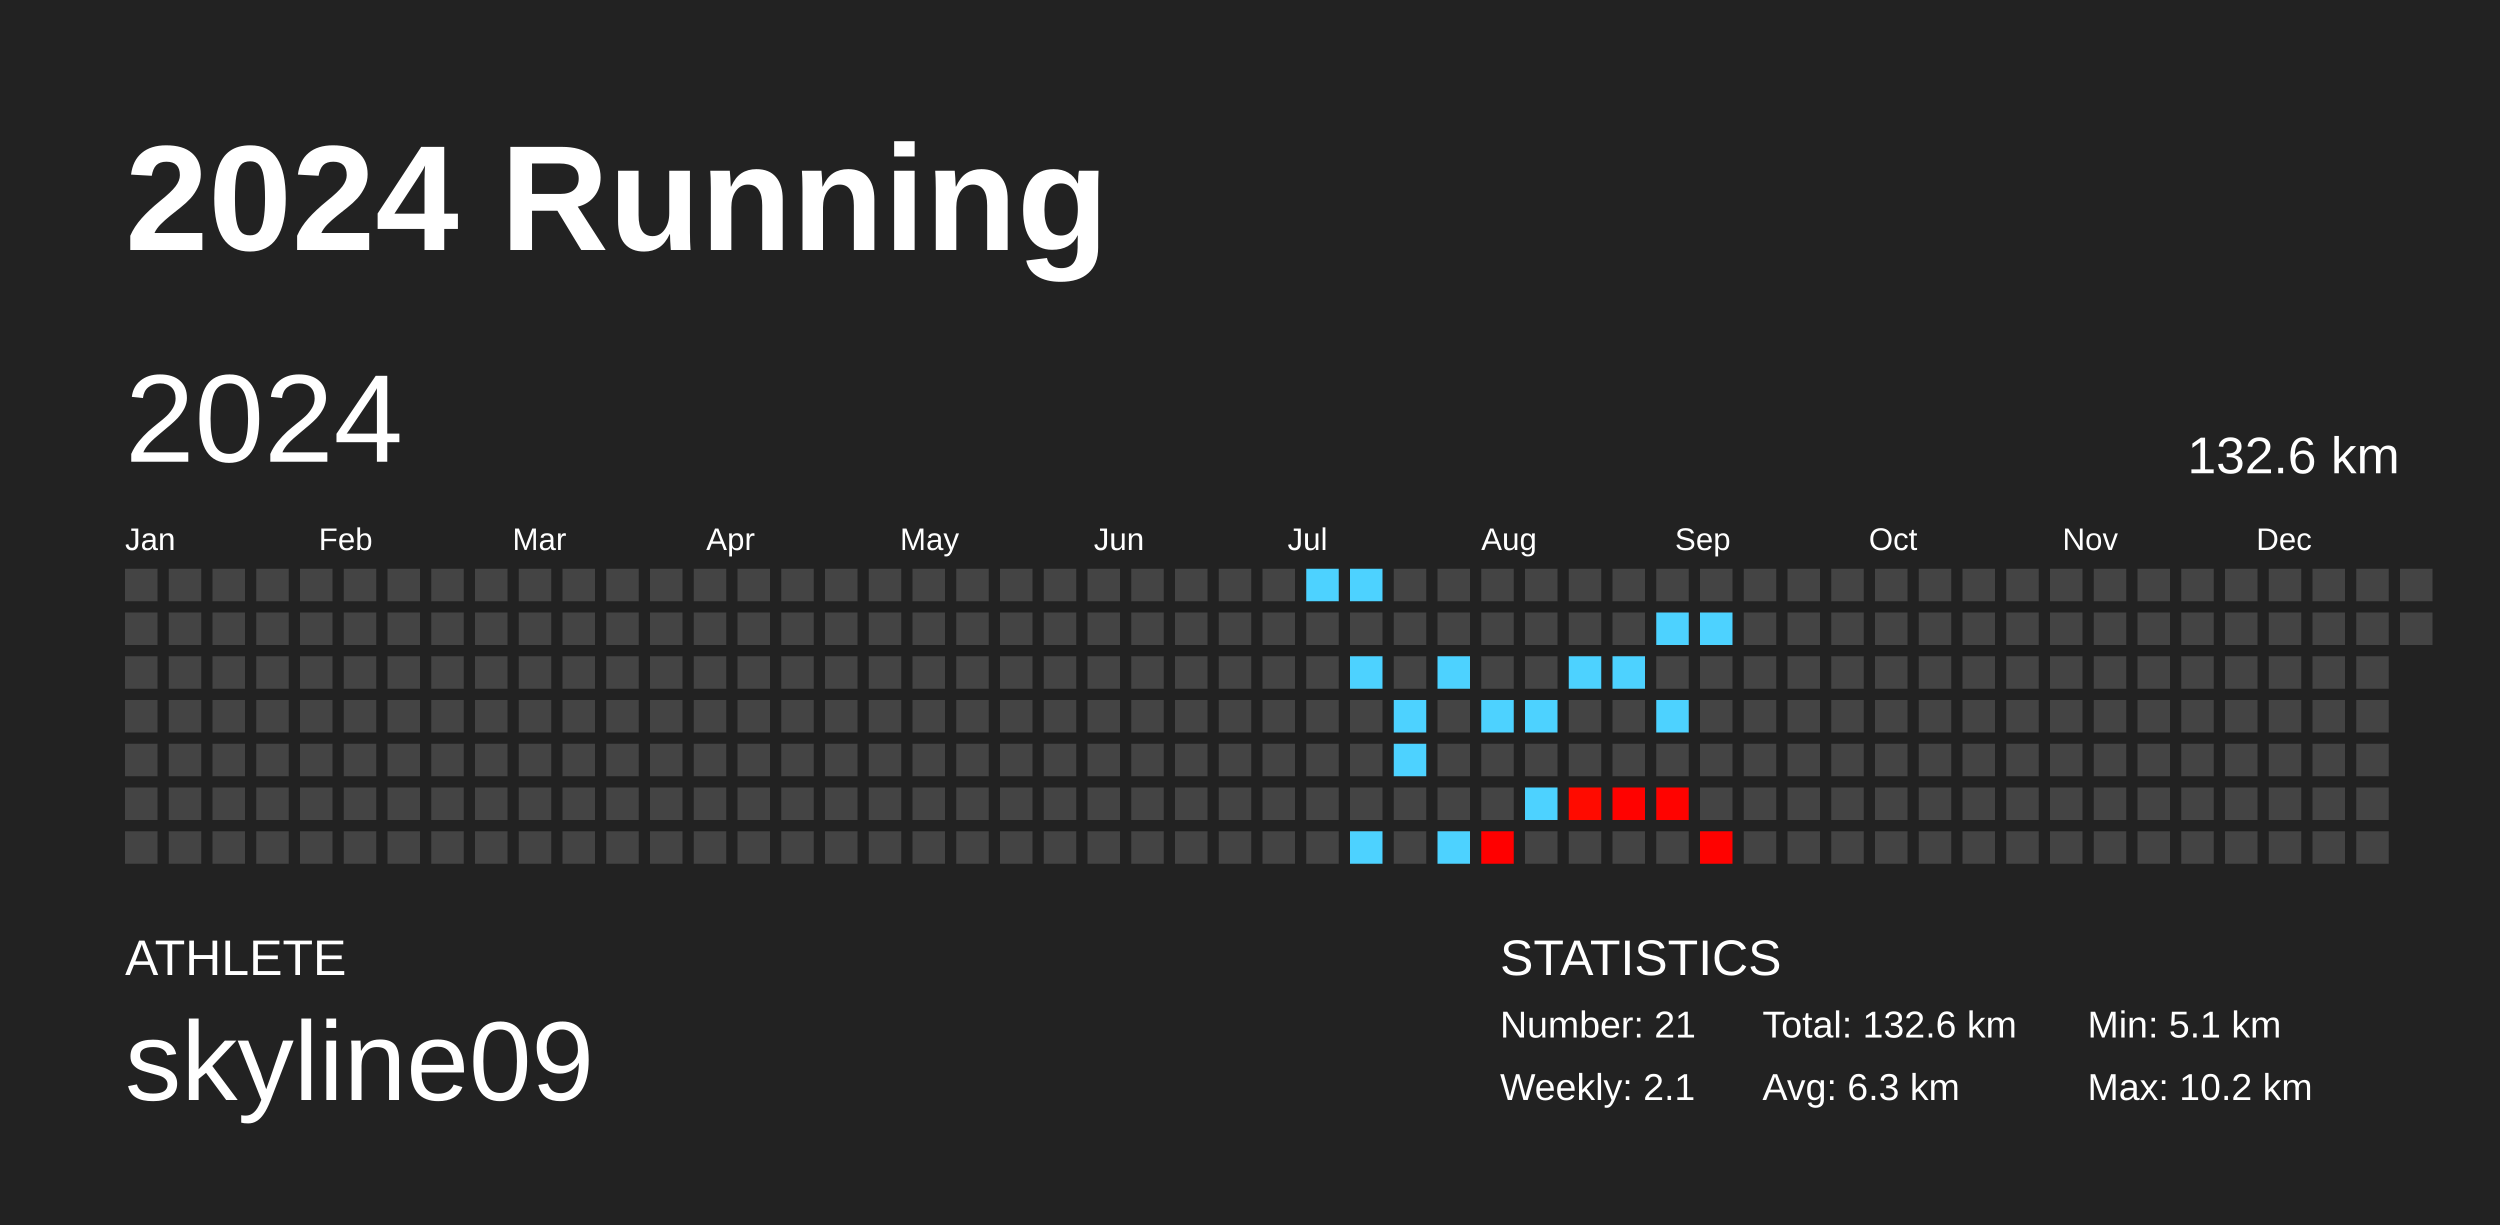
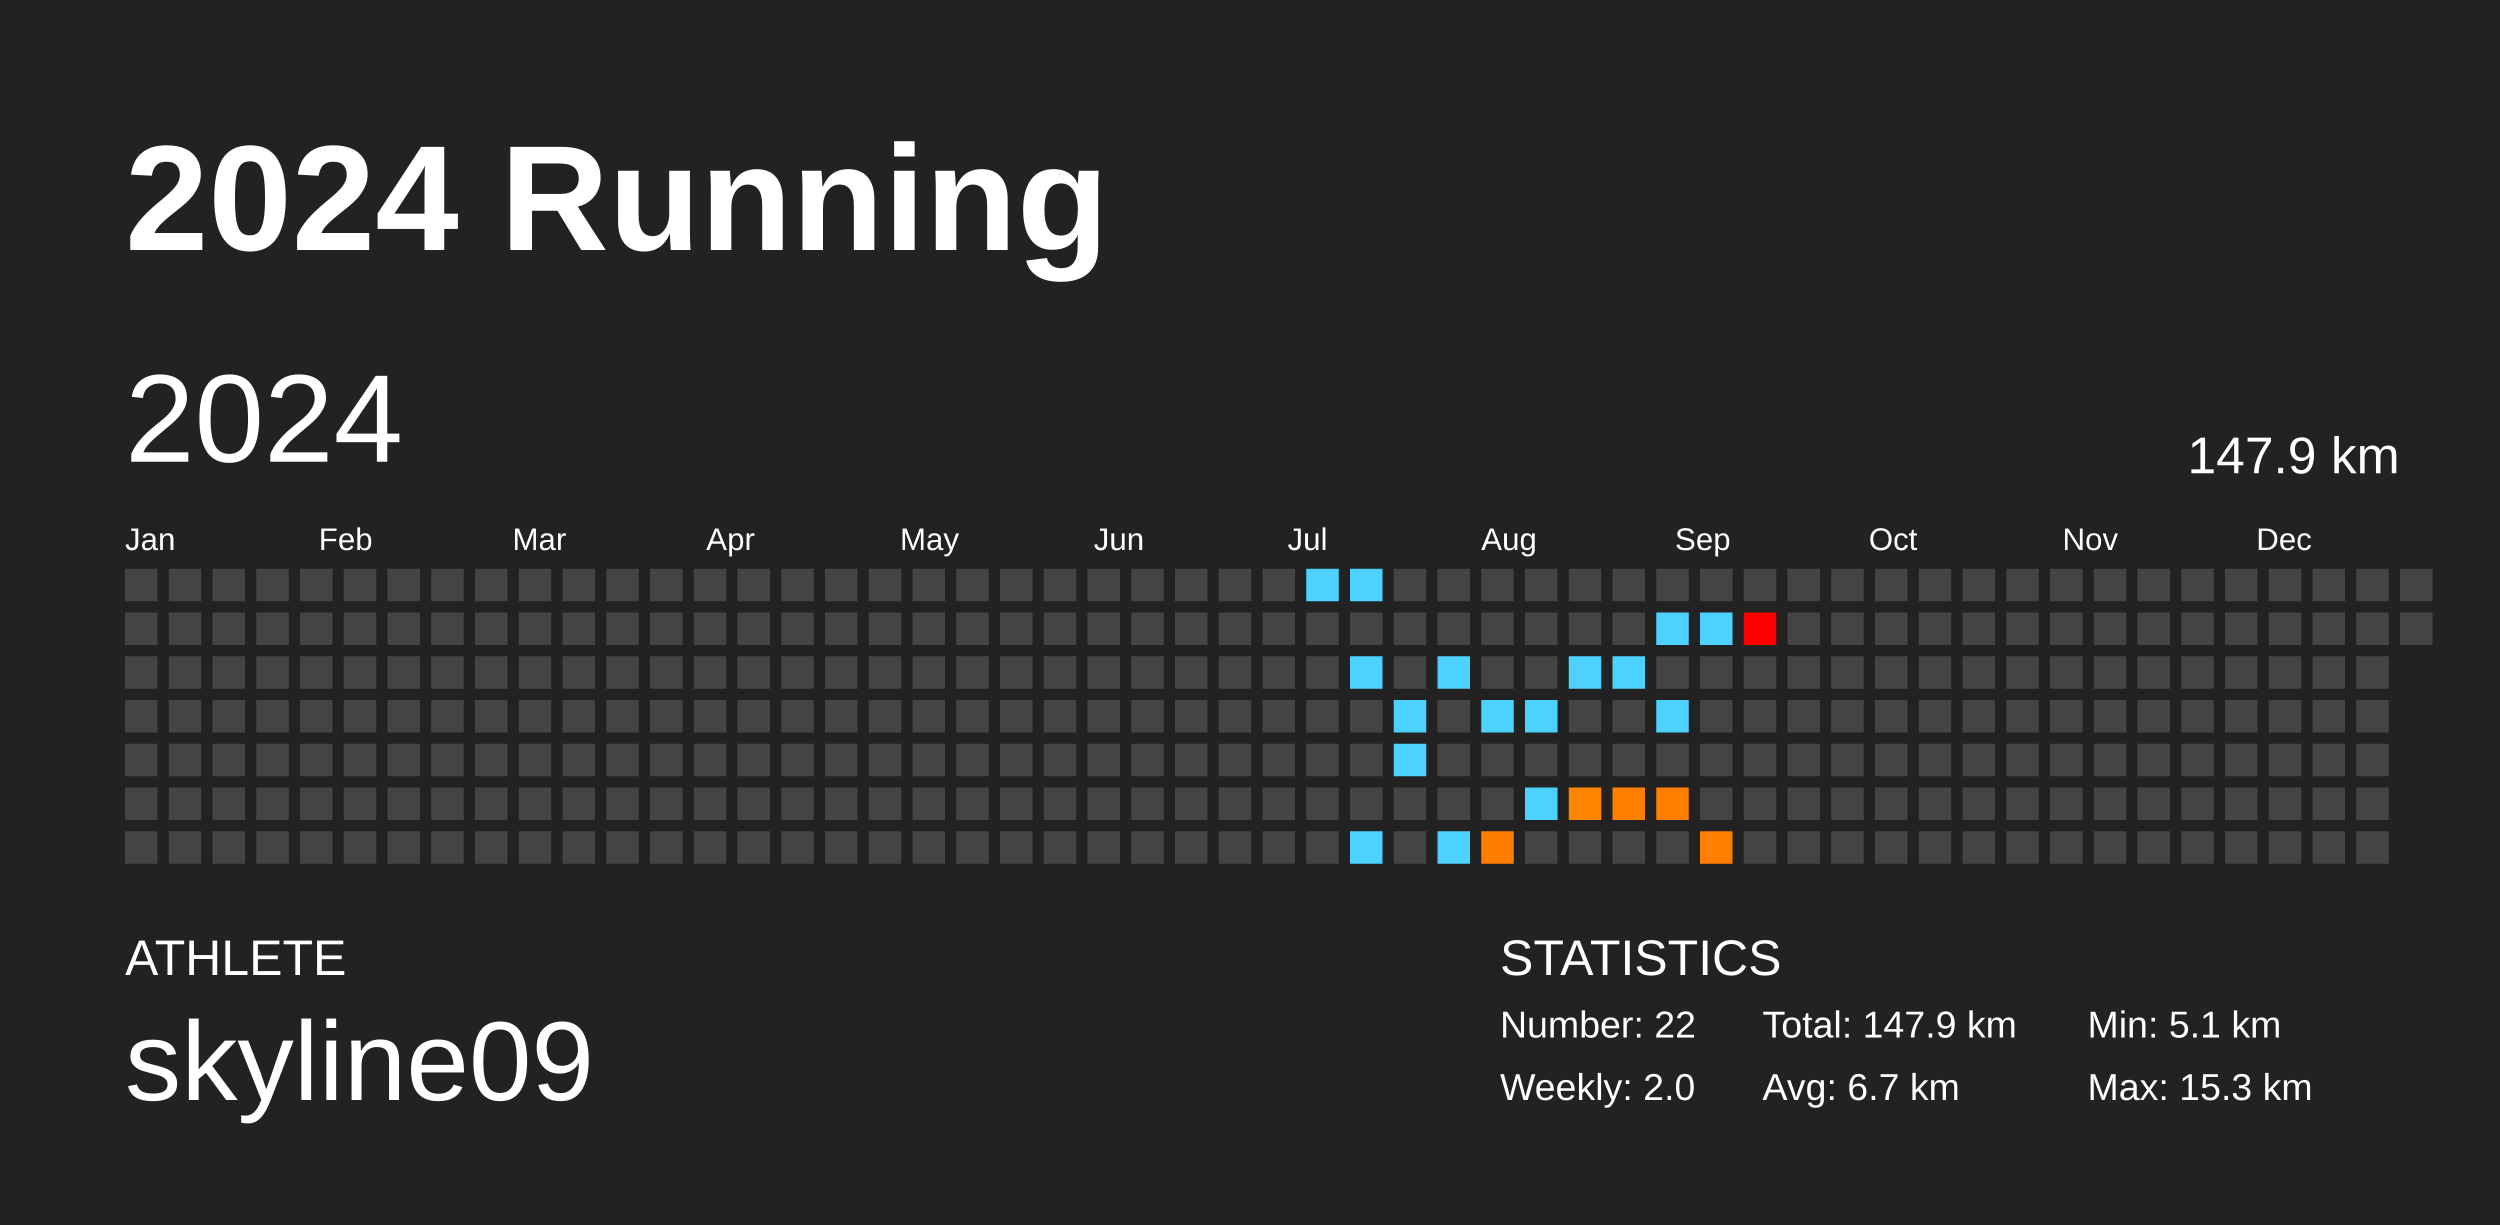
<svg xmlns="http://www.w3.org/2000/svg" baseProfile="full" height="98mm" version="1.1" viewBox="0,0,200,98" width="200mm">
  <defs />
  <rect fill="#222222" height="98" width="200" x="0" y="0" />
  <text fill="#FFFFFF" style="font-size:12px; font-family:Arial; font-weight:bold;" x="10" y="20">2024 Running</text>
  <text fill="#FFFFFF" style="font-size:4px; font-family:Arial" x="10" y="78">ATHLETE</text>
  <text fill="#FFFFFF" style="font-size:9px; font-family:Arial" x="10" y="88">skyline09</text>
  <text fill="#FFFFFF" style="font-size:4px; font-family:Arial" x="120" y="78">STATISTICS</text>
-   <text fill="#FFFFFF" style="font-size:3px; font-family:Arial" x="120" y="83">Number: 21</text>
-   <text fill="#FFFFFF" style="font-size:3px; font-family:Arial" x="120" y="88">Weekly: 2.1</text>
-   <text fill="#FFFFFF" style="font-size:3px; font-family:Arial" x="141" y="83">Total: 132.6 km</text>
-   <text fill="#FFFFFF" style="font-size:3px; font-family:Arial" x="141" y="88">Avg: 6.3 km</text>
+   <text fill="#FFFFFF" style="font-size:3px; font-family:Arial" x="120" y="83">Number: 22</text>
+   <text fill="#FFFFFF" style="font-size:3px; font-family:Arial" x="120" y="88">Weekly: 2.0</text>
+   <text fill="#FFFFFF" style="font-size:3px; font-family:Arial" x="141" y="83">Total: 147.9 km</text>
+   <text fill="#FFFFFF" style="font-size:3px; font-family:Arial" x="141" y="88">Avg: 6.7 km</text>
  <text fill="#FFFFFF" style="font-size:3px; font-family:Arial" x="167" y="83">Min: 5.1 km</text>
-   <text fill="#FFFFFF" style="font-size:3px; font-family:Arial" x="167" y="88">Max: 10.2 km</text>
+   <text fill="#FFFFFF" style="font-size:3px; font-family:Arial" x="167" y="88">Max: 15.3 km</text>
  <text dominant-baseline="hanging" fill="#FFFFFF" style="font-size:10.0px; font-family:Arial;" x="10" y="30">2024</text>
-   <text dominant-baseline="hanging" fill="#FFFFFF" style="font-size:4.125px; font-family:Arial;" x="175" y="35">132.6 km</text>
+   <text dominant-baseline="hanging" fill="#FFFFFF" style="font-size:4.125px; font-family:Arial;" x="175" y="35">147.9 km</text>
  <text fill="#FFFFFF" style="font-size:2.5px; font-family:Arial" x="10.0" y="44">Jan</text>
  <text fill="#FFFFFF" style="font-size:2.5px; font-family:Arial" x="25.5" y="44">Feb</text>
  <text fill="#FFFFFF" style="font-size:2.5px; font-family:Arial" x="41.0" y="44">Mar</text>
  <text fill="#FFFFFF" style="font-size:2.5px; font-family:Arial" x="56.5" y="44">Apr</text>
  <text fill="#FFFFFF" style="font-size:2.5px; font-family:Arial" x="72.0" y="44">May</text>
  <text fill="#FFFFFF" style="font-size:2.5px; font-family:Arial" x="87.5" y="44">Jun</text>
  <text fill="#FFFFFF" style="font-size:2.5px; font-family:Arial" x="103.0" y="44">Jul</text>
  <text fill="#FFFFFF" style="font-size:2.5px; font-family:Arial" x="118.5" y="44">Aug</text>
  <text fill="#FFFFFF" style="font-size:2.5px; font-family:Arial" x="134.0" y="44">Sep</text>
  <text fill="#FFFFFF" style="font-size:2.5px; font-family:Arial" x="149.5" y="44">Oct</text>
  <text fill="#FFFFFF" style="font-size:2.5px; font-family:Arial" x="165.0" y="44">Nov</text>
  <text fill="#FFFFFF" style="font-size:2.5px; font-family:Arial" x="180.5" y="44">Dec</text>
  <rect fill="#444444" height="2.6" width="2.6" x="10.0" y="45.5" />
  <rect fill="#444444" height="2.6" width="2.6" x="10.0" y="49.0" />
  <rect fill="#444444" height="2.6" width="2.6" x="10.0" y="52.5" />
  <rect fill="#444444" height="2.6" width="2.6" x="10.0" y="56.0" />
  <rect fill="#444444" height="2.6" width="2.6" x="10.0" y="59.5" />
  <rect fill="#444444" height="2.6" width="2.6" x="10.0" y="63.0" />
  <rect fill="#444444" height="2.6" width="2.6" x="10.0" y="66.5" />
  <rect fill="#444444" height="2.6" width="2.6" x="13.5" y="45.5" />
  <rect fill="#444444" height="2.6" width="2.6" x="13.5" y="49.0" />
  <rect fill="#444444" height="2.6" width="2.6" x="13.5" y="52.5" />
  <rect fill="#444444" height="2.6" width="2.6" x="13.5" y="56.0" />
  <rect fill="#444444" height="2.6" width="2.6" x="13.5" y="59.5" />
  <rect fill="#444444" height="2.6" width="2.6" x="13.5" y="63.0" />
  <rect fill="#444444" height="2.6" width="2.6" x="13.5" y="66.5" />
  <rect fill="#444444" height="2.6" width="2.6" x="17.0" y="45.5" />
  <rect fill="#444444" height="2.6" width="2.6" x="17.0" y="49.0" />
  <rect fill="#444444" height="2.6" width="2.6" x="17.0" y="52.5" />
  <rect fill="#444444" height="2.6" width="2.6" x="17.0" y="56.0" />
  <rect fill="#444444" height="2.6" width="2.6" x="17.0" y="59.5" />
  <rect fill="#444444" height="2.6" width="2.6" x="17.0" y="63.0" />
  <rect fill="#444444" height="2.6" width="2.6" x="17.0" y="66.5" />
  <rect fill="#444444" height="2.6" width="2.6" x="20.5" y="45.5" />
  <rect fill="#444444" height="2.6" width="2.6" x="20.5" y="49.0" />
  <rect fill="#444444" height="2.6" width="2.6" x="20.5" y="52.5" />
  <rect fill="#444444" height="2.6" width="2.6" x="20.5" y="56.0" />
  <rect fill="#444444" height="2.6" width="2.6" x="20.5" y="59.5" />
  <rect fill="#444444" height="2.6" width="2.6" x="20.5" y="63.0" />
  <rect fill="#444444" height="2.6" width="2.6" x="20.5" y="66.5" />
  <rect fill="#444444" height="2.6" width="2.6" x="24.0" y="45.5" />
  <rect fill="#444444" height="2.6" width="2.6" x="24.0" y="49.0" />
  <rect fill="#444444" height="2.6" width="2.6" x="24.0" y="52.5" />
  <rect fill="#444444" height="2.6" width="2.6" x="24.0" y="56.0" />
  <rect fill="#444444" height="2.6" width="2.6" x="24.0" y="59.5" />
  <rect fill="#444444" height="2.6" width="2.6" x="24.0" y="63.0" />
  <rect fill="#444444" height="2.6" width="2.6" x="24.0" y="66.5" />
  <rect fill="#444444" height="2.6" width="2.6" x="27.5" y="45.5" />
  <rect fill="#444444" height="2.6" width="2.6" x="27.5" y="49.0" />
  <rect fill="#444444" height="2.6" width="2.6" x="27.5" y="52.5" />
  <rect fill="#444444" height="2.6" width="2.6" x="27.5" y="56.0" />
  <rect fill="#444444" height="2.6" width="2.6" x="27.5" y="59.5" />
  <rect fill="#444444" height="2.6" width="2.6" x="27.5" y="63.0" />
  <rect fill="#444444" height="2.6" width="2.6" x="27.5" y="66.5" />
  <rect fill="#444444" height="2.6" width="2.6" x="31.0" y="45.5" />
  <rect fill="#444444" height="2.6" width="2.6" x="31.0" y="49.0" />
  <rect fill="#444444" height="2.6" width="2.6" x="31.0" y="52.5" />
  <rect fill="#444444" height="2.6" width="2.6" x="31.0" y="56.0" />
  <rect fill="#444444" height="2.6" width="2.6" x="31.0" y="59.5" />
  <rect fill="#444444" height="2.6" width="2.6" x="31.0" y="63.0" />
  <rect fill="#444444" height="2.6" width="2.6" x="31.0" y="66.5" />
  <rect fill="#444444" height="2.6" width="2.6" x="34.5" y="45.5" />
  <rect fill="#444444" height="2.6" width="2.6" x="34.5" y="49.0" />
  <rect fill="#444444" height="2.6" width="2.6" x="34.5" y="52.5" />
  <rect fill="#444444" height="2.6" width="2.6" x="34.5" y="56.0" />
  <rect fill="#444444" height="2.6" width="2.6" x="34.5" y="59.5" />
  <rect fill="#444444" height="2.6" width="2.6" x="34.5" y="63.0" />
  <rect fill="#444444" height="2.6" width="2.6" x="34.5" y="66.5" />
  <rect fill="#444444" height="2.6" width="2.6" x="38.0" y="45.5" />
  <rect fill="#444444" height="2.6" width="2.6" x="38.0" y="49.0" />
  <rect fill="#444444" height="2.6" width="2.6" x="38.0" y="52.5" />
  <rect fill="#444444" height="2.6" width="2.6" x="38.0" y="56.0" />
  <rect fill="#444444" height="2.6" width="2.6" x="38.0" y="59.5" />
  <rect fill="#444444" height="2.6" width="2.6" x="38.0" y="63.0" />
  <rect fill="#444444" height="2.6" width="2.6" x="38.0" y="66.5" />
  <rect fill="#444444" height="2.6" width="2.6" x="41.5" y="45.5" />
  <rect fill="#444444" height="2.6" width="2.6" x="41.5" y="49.0" />
  <rect fill="#444444" height="2.6" width="2.6" x="41.5" y="52.5" />
  <rect fill="#444444" height="2.6" width="2.6" x="41.5" y="56.0" />
  <rect fill="#444444" height="2.6" width="2.6" x="41.5" y="59.5" />
  <rect fill="#444444" height="2.6" width="2.6" x="41.5" y="63.0" />
  <rect fill="#444444" height="2.6" width="2.6" x="41.5" y="66.5" />
  <rect fill="#444444" height="2.6" width="2.6" x="45.0" y="45.5" />
  <rect fill="#444444" height="2.6" width="2.6" x="45.0" y="49.0" />
  <rect fill="#444444" height="2.6" width="2.6" x="45.0" y="52.5" />
  <rect fill="#444444" height="2.6" width="2.6" x="45.0" y="56.0" />
  <rect fill="#444444" height="2.6" width="2.6" x="45.0" y="59.5" />
  <rect fill="#444444" height="2.6" width="2.6" x="45.0" y="63.0" />
  <rect fill="#444444" height="2.6" width="2.6" x="45.0" y="66.5" />
  <rect fill="#444444" height="2.6" width="2.6" x="48.5" y="45.5" />
  <rect fill="#444444" height="2.6" width="2.6" x="48.5" y="49.0" />
  <rect fill="#444444" height="2.6" width="2.6" x="48.5" y="52.5" />
  <rect fill="#444444" height="2.6" width="2.6" x="48.5" y="56.0" />
  <rect fill="#444444" height="2.6" width="2.6" x="48.5" y="59.5" />
  <rect fill="#444444" height="2.6" width="2.6" x="48.5" y="63.0" />
  <rect fill="#444444" height="2.6" width="2.6" x="48.5" y="66.5" />
  <rect fill="#444444" height="2.6" width="2.6" x="52.0" y="45.5" />
  <rect fill="#444444" height="2.6" width="2.6" x="52.0" y="49.0" />
  <rect fill="#444444" height="2.6" width="2.6" x="52.0" y="52.5" />
  <rect fill="#444444" height="2.6" width="2.6" x="52.0" y="56.0" />
  <rect fill="#444444" height="2.6" width="2.6" x="52.0" y="59.5" />
  <rect fill="#444444" height="2.6" width="2.6" x="52.0" y="63.0" />
  <rect fill="#444444" height="2.6" width="2.6" x="52.0" y="66.5" />
  <rect fill="#444444" height="2.6" width="2.6" x="55.5" y="45.5" />
  <rect fill="#444444" height="2.6" width="2.6" x="55.5" y="49.0" />
  <rect fill="#444444" height="2.6" width="2.6" x="55.5" y="52.5" />
  <rect fill="#444444" height="2.6" width="2.6" x="55.5" y="56.0" />
  <rect fill="#444444" height="2.6" width="2.6" x="55.5" y="59.5" />
  <rect fill="#444444" height="2.6" width="2.6" x="55.5" y="63.0" />
  <rect fill="#444444" height="2.6" width="2.6" x="55.5" y="66.5" />
  <rect fill="#444444" height="2.6" width="2.6" x="59.0" y="45.5" />
  <rect fill="#444444" height="2.6" width="2.6" x="59.0" y="49.0" />
  <rect fill="#444444" height="2.6" width="2.6" x="59.0" y="52.5" />
  <rect fill="#444444" height="2.6" width="2.6" x="59.0" y="56.0" />
  <rect fill="#444444" height="2.6" width="2.6" x="59.0" y="59.5" />
  <rect fill="#444444" height="2.6" width="2.6" x="59.0" y="63.0" />
  <rect fill="#444444" height="2.6" width="2.6" x="59.0" y="66.5" />
  <rect fill="#444444" height="2.6" width="2.6" x="62.5" y="45.5" />
  <rect fill="#444444" height="2.6" width="2.6" x="62.5" y="49.0" />
  <rect fill="#444444" height="2.6" width="2.6" x="62.5" y="52.5" />
  <rect fill="#444444" height="2.6" width="2.6" x="62.5" y="56.0" />
  <rect fill="#444444" height="2.6" width="2.6" x="62.5" y="59.5" />
  <rect fill="#444444" height="2.6" width="2.6" x="62.5" y="63.0" />
  <rect fill="#444444" height="2.6" width="2.6" x="62.5" y="66.5" />
  <rect fill="#444444" height="2.6" width="2.6" x="66.0" y="45.5" />
  <rect fill="#444444" height="2.6" width="2.6" x="66.0" y="49.0" />
  <rect fill="#444444" height="2.6" width="2.6" x="66.0" y="52.5" />
  <rect fill="#444444" height="2.6" width="2.6" x="66.0" y="56.0" />
  <rect fill="#444444" height="2.6" width="2.6" x="66.0" y="59.5" />
  <rect fill="#444444" height="2.6" width="2.6" x="66.0" y="63.0" />
  <rect fill="#444444" height="2.6" width="2.6" x="66.0" y="66.5" />
  <rect fill="#444444" height="2.6" width="2.6" x="69.5" y="45.5" />
  <rect fill="#444444" height="2.6" width="2.6" x="69.5" y="49.0" />
  <rect fill="#444444" height="2.6" width="2.6" x="69.5" y="52.5" />
  <rect fill="#444444" height="2.6" width="2.6" x="69.5" y="56.0" />
  <rect fill="#444444" height="2.6" width="2.6" x="69.5" y="59.5" />
  <rect fill="#444444" height="2.6" width="2.6" x="69.5" y="63.0" />
  <rect fill="#444444" height="2.6" width="2.6" x="69.5" y="66.5" />
  <rect fill="#444444" height="2.6" width="2.6" x="73.0" y="45.5" />
  <rect fill="#444444" height="2.6" width="2.6" x="73.0" y="49.0" />
  <rect fill="#444444" height="2.6" width="2.6" x="73.0" y="52.5" />
  <rect fill="#444444" height="2.6" width="2.6" x="73.0" y="56.0" />
  <rect fill="#444444" height="2.6" width="2.6" x="73.0" y="59.5" />
  <rect fill="#444444" height="2.6" width="2.6" x="73.0" y="63.0" />
  <rect fill="#444444" height="2.6" width="2.6" x="73.0" y="66.5" />
  <rect fill="#444444" height="2.6" width="2.6" x="76.5" y="45.5" />
  <rect fill="#444444" height="2.6" width="2.6" x="76.5" y="49.0" />
  <rect fill="#444444" height="2.6" width="2.6" x="76.5" y="52.5" />
  <rect fill="#444444" height="2.6" width="2.6" x="76.5" y="56.0" />
  <rect fill="#444444" height="2.6" width="2.6" x="76.5" y="59.5" />
  <rect fill="#444444" height="2.6" width="2.6" x="76.5" y="63.0" />
  <rect fill="#444444" height="2.6" width="2.6" x="76.5" y="66.5" />
  <rect fill="#444444" height="2.6" width="2.6" x="80.0" y="45.5" />
  <rect fill="#444444" height="2.6" width="2.6" x="80.0" y="49.0" />
  <rect fill="#444444" height="2.6" width="2.6" x="80.0" y="52.5" />
  <rect fill="#444444" height="2.6" width="2.6" x="80.0" y="56.0" />
  <rect fill="#444444" height="2.6" width="2.6" x="80.0" y="59.5" />
  <rect fill="#444444" height="2.6" width="2.6" x="80.0" y="63.0" />
  <rect fill="#444444" height="2.6" width="2.6" x="80.0" y="66.5" />
  <rect fill="#444444" height="2.6" width="2.6" x="83.5" y="45.5" />
  <rect fill="#444444" height="2.6" width="2.6" x="83.5" y="49.0" />
  <rect fill="#444444" height="2.6" width="2.6" x="83.5" y="52.5" />
  <rect fill="#444444" height="2.6" width="2.6" x="83.5" y="56.0" />
  <rect fill="#444444" height="2.6" width="2.6" x="83.5" y="59.5" />
  <rect fill="#444444" height="2.6" width="2.6" x="83.5" y="63.0" />
  <rect fill="#444444" height="2.6" width="2.6" x="83.5" y="66.5" />
  <rect fill="#444444" height="2.6" width="2.6" x="87.0" y="45.5" />
  <rect fill="#444444" height="2.6" width="2.6" x="87.0" y="49.0" />
  <rect fill="#444444" height="2.6" width="2.6" x="87.0" y="52.5" />
  <rect fill="#444444" height="2.6" width="2.6" x="87.0" y="56.0" />
  <rect fill="#444444" height="2.6" width="2.6" x="87.0" y="59.5" />
  <rect fill="#444444" height="2.6" width="2.6" x="87.0" y="63.0" />
  <rect fill="#444444" height="2.6" width="2.6" x="87.0" y="66.5" />
  <rect fill="#444444" height="2.6" width="2.6" x="90.5" y="45.5" />
  <rect fill="#444444" height="2.6" width="2.6" x="90.5" y="49.0" />
  <rect fill="#444444" height="2.6" width="2.6" x="90.5" y="52.5" />
  <rect fill="#444444" height="2.6" width="2.6" x="90.5" y="56.0" />
  <rect fill="#444444" height="2.6" width="2.6" x="90.5" y="59.5" />
  <rect fill="#444444" height="2.6" width="2.6" x="90.5" y="63.0" />
  <rect fill="#444444" height="2.6" width="2.6" x="90.5" y="66.5" />
  <rect fill="#444444" height="2.6" width="2.6" x="94.0" y="45.5" />
  <rect fill="#444444" height="2.6" width="2.6" x="94.0" y="49.0" />
  <rect fill="#444444" height="2.6" width="2.6" x="94.0" y="52.5" />
  <rect fill="#444444" height="2.6" width="2.6" x="94.0" y="56.0" />
  <rect fill="#444444" height="2.6" width="2.6" x="94.0" y="59.5" />
  <rect fill="#444444" height="2.6" width="2.6" x="94.0" y="63.0" />
  <rect fill="#444444" height="2.6" width="2.6" x="94.0" y="66.5" />
  <rect fill="#444444" height="2.6" width="2.6" x="97.5" y="45.5" />
  <rect fill="#444444" height="2.6" width="2.6" x="97.5" y="49.0" />
  <rect fill="#444444" height="2.6" width="2.6" x="97.5" y="52.5" />
  <rect fill="#444444" height="2.6" width="2.6" x="97.5" y="56.0" />
  <rect fill="#444444" height="2.6" width="2.6" x="97.5" y="59.5" />
  <rect fill="#444444" height="2.6" width="2.6" x="97.5" y="63.0" />
  <rect fill="#444444" height="2.6" width="2.6" x="97.5" y="66.5" />
  <rect fill="#444444" height="2.6" width="2.6" x="101.0" y="45.5" />
  <rect fill="#444444" height="2.6" width="2.6" x="101.0" y="49.0" />
  <rect fill="#444444" height="2.6" width="2.6" x="101.0" y="52.5" />
  <rect fill="#444444" height="2.6" width="2.6" x="101.0" y="56.0" />
  <rect fill="#444444" height="2.6" width="2.6" x="101.0" y="59.5" />
  <rect fill="#444444" height="2.6" width="2.6" x="101.0" y="63.0" />
  <rect fill="#444444" height="2.6" width="2.6" x="101.0" y="66.5" />
  <rect fill="#4dd2ff" height="2.6" width="2.6" x="104.5" y="45.5" />
  <rect fill="#444444" height="2.6" width="2.6" x="104.5" y="49.0" />
  <rect fill="#444444" height="2.6" width="2.6" x="104.5" y="52.5" />
  <rect fill="#444444" height="2.6" width="2.6" x="104.5" y="56.0" />
  <rect fill="#444444" height="2.6" width="2.6" x="104.5" y="59.5" />
  <rect fill="#444444" height="2.6" width="2.6" x="104.5" y="63.0" />
  <rect fill="#444444" height="2.6" width="2.6" x="104.5" y="66.5" />
  <rect fill="#4dd2ff" height="2.6" width="2.6" x="108.0" y="45.5" />
  <rect fill="#444444" height="2.6" width="2.6" x="108.0" y="49.0" />
  <rect fill="#4dd2ff" height="2.6" width="2.6" x="108.0" y="52.5" />
  <rect fill="#444444" height="2.6" width="2.6" x="108.0" y="56.0" />
  <rect fill="#444444" height="2.6" width="2.6" x="108.0" y="59.5" />
  <rect fill="#444444" height="2.6" width="2.6" x="108.0" y="63.0" />
  <rect fill="#4dd2ff" height="2.6" width="2.6" x="108.0" y="66.5" />
  <rect fill="#444444" height="2.6" width="2.6" x="111.5" y="45.5" />
  <rect fill="#444444" height="2.6" width="2.6" x="111.5" y="49.0" />
  <rect fill="#444444" height="2.6" width="2.6" x="111.5" y="52.5" />
  <rect fill="#4dd2ff" height="2.6" width="2.6" x="111.5" y="56.0" />
  <rect fill="#4dd2ff" height="2.6" width="2.6" x="111.5" y="59.5" />
  <rect fill="#444444" height="2.6" width="2.6" x="111.5" y="63.0" />
  <rect fill="#444444" height="2.6" width="2.6" x="111.5" y="66.5" />
  <rect fill="#444444" height="2.6" width="2.6" x="115.0" y="45.5" />
  <rect fill="#444444" height="2.6" width="2.6" x="115.0" y="49.0" />
  <rect fill="#4dd2ff" height="2.6" width="2.6" x="115.0" y="52.5" />
  <rect fill="#444444" height="2.6" width="2.6" x="115.0" y="56.0" />
  <rect fill="#444444" height="2.6" width="2.6" x="115.0" y="59.5" />
  <rect fill="#444444" height="2.6" width="2.6" x="115.0" y="63.0" />
  <rect fill="#4dd2ff" height="2.6" width="2.6" x="115.0" y="66.5" />
  <rect fill="#444444" height="2.6" width="2.6" x="118.5" y="45.5" />
  <rect fill="#444444" height="2.6" width="2.6" x="118.5" y="49.0" />
  <rect fill="#444444" height="2.6" width="2.6" x="118.5" y="52.5" />
  <rect fill="#4dd2ff" height="2.6" width="2.6" x="118.5" y="56.0" />
  <rect fill="#444444" height="2.6" width="2.6" x="118.5" y="59.5" />
  <rect fill="#444444" height="2.6" width="2.6" x="118.5" y="63.0" />
-   <rect fill="#ff0000" height="2.6" width="2.6" x="118.5" y="66.5" />
+   <rect fill="#ff7e00" height="2.6" width="2.6" x="118.5" y="66.5" />
  <rect fill="#444444" height="2.6" width="2.6" x="122.0" y="45.5" />
  <rect fill="#444444" height="2.6" width="2.6" x="122.0" y="49.0" />
  <rect fill="#444444" height="2.6" width="2.6" x="122.0" y="52.5" />
  <rect fill="#4dd2ff" height="2.6" width="2.6" x="122.0" y="56.0" />
  <rect fill="#444444" height="2.6" width="2.6" x="122.0" y="59.5" />
  <rect fill="#4dd2ff" height="2.6" width="2.6" x="122.0" y="63.0" />
  <rect fill="#444444" height="2.6" width="2.6" x="122.0" y="66.5" />
  <rect fill="#444444" height="2.6" width="2.6" x="125.5" y="45.5" />
  <rect fill="#444444" height="2.6" width="2.6" x="125.5" y="49.0" />
  <rect fill="#4dd2ff" height="2.6" width="2.6" x="125.5" y="52.5" />
  <rect fill="#444444" height="2.6" width="2.6" x="125.5" y="56.0" />
  <rect fill="#444444" height="2.6" width="2.6" x="125.5" y="59.5" />
-   <rect fill="#ff0b00" height="2.6" width="2.6" x="125.5" y="63.0" />
+   <rect fill="#ff8400" height="2.6" width="2.6" x="125.5" y="63.0" />
  <rect fill="#444444" height="2.6" width="2.6" x="125.5" y="66.5" />
  <rect fill="#444444" height="2.6" width="2.6" x="129.0" y="45.5" />
  <rect fill="#444444" height="2.6" width="2.6" x="129.0" y="49.0" />
  <rect fill="#4dd2ff" height="2.6" width="2.6" x="129.0" y="52.5" />
  <rect fill="#444444" height="2.6" width="2.6" x="129.0" y="56.0" />
  <rect fill="#444444" height="2.6" width="2.6" x="129.0" y="59.5" />
-   <rect fill="#ff0200" height="2.6" width="2.6" x="129.0" y="63.0" />
+   <rect fill="#ff7f00" height="2.6" width="2.6" x="129.0" y="63.0" />
  <rect fill="#444444" height="2.6" width="2.6" x="129.0" y="66.5" />
  <rect fill="#444444" height="2.6" width="2.6" x="132.5" y="45.5" />
  <rect fill="#4dd2ff" height="2.6" width="2.6" x="132.5" y="49.0" />
  <rect fill="#444444" height="2.6" width="2.6" x="132.5" y="52.5" />
  <rect fill="#4dd2ff" height="2.6" width="2.6" x="132.5" y="56.0" />
  <rect fill="#444444" height="2.6" width="2.6" x="132.5" y="59.5" />
-   <rect fill="#ff0300" height="2.6" width="2.6" x="132.5" y="63.0" />
+   <rect fill="#ff8000" height="2.6" width="2.6" x="132.5" y="63.0" />
  <rect fill="#444444" height="2.6" width="2.6" x="132.5" y="66.5" />
  <rect fill="#444444" height="2.6" width="2.6" x="136.0" y="45.5" />
  <rect fill="#4dd2ff" height="2.6" width="2.6" x="136.0" y="49.0" />
  <rect fill="#444444" height="2.6" width="2.6" x="136.0" y="52.5" />
  <rect fill="#444444" height="2.6" width="2.6" x="136.0" y="56.0" />
  <rect fill="#444444" height="2.6" width="2.6" x="136.0" y="59.5" />
  <rect fill="#444444" height="2.6" width="2.6" x="136.0" y="63.0" />
-   <rect fill="#ff0200" height="2.6" width="2.6" x="136.0" y="66.5" />
+   <rect fill="#ff7f00" height="2.6" width="2.6" x="136.0" y="66.5" />
  <rect fill="#444444" height="2.6" width="2.6" x="139.5" y="45.5" />
-   <rect fill="#444444" height="2.6" width="2.6" x="139.5" y="49.0" />
+   <rect fill="#ff0000" height="2.6" width="2.6" x="139.5" y="49.0" />
  <rect fill="#444444" height="2.6" width="2.6" x="139.5" y="52.5" />
  <rect fill="#444444" height="2.6" width="2.6" x="139.5" y="56.0" />
  <rect fill="#444444" height="2.6" width="2.6" x="139.5" y="59.5" />
  <rect fill="#444444" height="2.6" width="2.6" x="139.5" y="63.0" />
  <rect fill="#444444" height="2.6" width="2.6" x="139.5" y="66.5" />
  <rect fill="#444444" height="2.6" width="2.6" x="143.0" y="45.5" />
  <rect fill="#444444" height="2.6" width="2.6" x="143.0" y="49.0" />
  <rect fill="#444444" height="2.6" width="2.6" x="143.0" y="52.5" />
  <rect fill="#444444" height="2.6" width="2.6" x="143.0" y="56.0" />
  <rect fill="#444444" height="2.6" width="2.6" x="143.0" y="59.5" />
  <rect fill="#444444" height="2.6" width="2.6" x="143.0" y="63.0" />
  <rect fill="#444444" height="2.6" width="2.6" x="143.0" y="66.5" />
  <rect fill="#444444" height="2.6" width="2.6" x="146.5" y="45.5" />
  <rect fill="#444444" height="2.6" width="2.6" x="146.5" y="49.0" />
  <rect fill="#444444" height="2.6" width="2.6" x="146.5" y="52.5" />
  <rect fill="#444444" height="2.6" width="2.6" x="146.5" y="56.0" />
  <rect fill="#444444" height="2.6" width="2.6" x="146.5" y="59.5" />
  <rect fill="#444444" height="2.6" width="2.6" x="146.5" y="63.0" />
  <rect fill="#444444" height="2.6" width="2.6" x="146.5" y="66.5" />
  <rect fill="#444444" height="2.6" width="2.6" x="150.0" y="45.5" />
  <rect fill="#444444" height="2.6" width="2.6" x="150.0" y="49.0" />
  <rect fill="#444444" height="2.6" width="2.6" x="150.0" y="52.5" />
  <rect fill="#444444" height="2.6" width="2.6" x="150.0" y="56.0" />
  <rect fill="#444444" height="2.6" width="2.6" x="150.0" y="59.5" />
  <rect fill="#444444" height="2.6" width="2.6" x="150.0" y="63.0" />
  <rect fill="#444444" height="2.6" width="2.6" x="150.0" y="66.5" />
  <rect fill="#444444" height="2.6" width="2.6" x="153.5" y="45.5" />
  <rect fill="#444444" height="2.6" width="2.6" x="153.5" y="49.0" />
  <rect fill="#444444" height="2.6" width="2.6" x="153.5" y="52.5" />
  <rect fill="#444444" height="2.6" width="2.6" x="153.5" y="56.0" />
  <rect fill="#444444" height="2.6" width="2.6" x="153.5" y="59.5" />
  <rect fill="#444444" height="2.6" width="2.6" x="153.5" y="63.0" />
  <rect fill="#444444" height="2.6" width="2.6" x="153.5" y="66.5" />
  <rect fill="#444444" height="2.6" width="2.6" x="157.0" y="45.5" />
  <rect fill="#444444" height="2.6" width="2.6" x="157.0" y="49.0" />
  <rect fill="#444444" height="2.6" width="2.6" x="157.0" y="52.5" />
  <rect fill="#444444" height="2.6" width="2.6" x="157.0" y="56.0" />
  <rect fill="#444444" height="2.6" width="2.6" x="157.0" y="59.5" />
  <rect fill="#444444" height="2.6" width="2.6" x="157.0" y="63.0" />
  <rect fill="#444444" height="2.6" width="2.6" x="157.0" y="66.5" />
  <rect fill="#444444" height="2.6" width="2.6" x="160.5" y="45.5" />
  <rect fill="#444444" height="2.6" width="2.6" x="160.5" y="49.0" />
  <rect fill="#444444" height="2.6" width="2.6" x="160.5" y="52.5" />
  <rect fill="#444444" height="2.6" width="2.6" x="160.5" y="56.0" />
  <rect fill="#444444" height="2.6" width="2.6" x="160.5" y="59.5" />
  <rect fill="#444444" height="2.6" width="2.6" x="160.5" y="63.0" />
  <rect fill="#444444" height="2.6" width="2.6" x="160.5" y="66.5" />
  <rect fill="#444444" height="2.6" width="2.6" x="164.0" y="45.5" />
  <rect fill="#444444" height="2.6" width="2.6" x="164.0" y="49.0" />
  <rect fill="#444444" height="2.6" width="2.6" x="164.0" y="52.5" />
  <rect fill="#444444" height="2.6" width="2.6" x="164.0" y="56.0" />
  <rect fill="#444444" height="2.6" width="2.6" x="164.0" y="59.5" />
  <rect fill="#444444" height="2.6" width="2.6" x="164.0" y="63.0" />
  <rect fill="#444444" height="2.6" width="2.6" x="164.0" y="66.5" />
  <rect fill="#444444" height="2.6" width="2.6" x="167.5" y="45.5" />
  <rect fill="#444444" height="2.6" width="2.6" x="167.5" y="49.0" />
  <rect fill="#444444" height="2.6" width="2.6" x="167.5" y="52.5" />
  <rect fill="#444444" height="2.6" width="2.6" x="167.5" y="56.0" />
  <rect fill="#444444" height="2.6" width="2.6" x="167.5" y="59.5" />
  <rect fill="#444444" height="2.6" width="2.6" x="167.5" y="63.0" />
  <rect fill="#444444" height="2.6" width="2.6" x="167.5" y="66.5" />
  <rect fill="#444444" height="2.6" width="2.6" x="171.0" y="45.5" />
  <rect fill="#444444" height="2.6" width="2.6" x="171.0" y="49.0" />
  <rect fill="#444444" height="2.6" width="2.6" x="171.0" y="52.5" />
  <rect fill="#444444" height="2.6" width="2.6" x="171.0" y="56.0" />
  <rect fill="#444444" height="2.6" width="2.6" x="171.0" y="59.5" />
  <rect fill="#444444" height="2.6" width="2.6" x="171.0" y="63.0" />
  <rect fill="#444444" height="2.6" width="2.6" x="171.0" y="66.5" />
  <rect fill="#444444" height="2.6" width="2.6" x="174.5" y="45.5" />
  <rect fill="#444444" height="2.6" width="2.6" x="174.5" y="49.0" />
  <rect fill="#444444" height="2.6" width="2.6" x="174.5" y="52.5" />
  <rect fill="#444444" height="2.6" width="2.6" x="174.5" y="56.0" />
  <rect fill="#444444" height="2.6" width="2.6" x="174.5" y="59.5" />
  <rect fill="#444444" height="2.6" width="2.6" x="174.5" y="63.0" />
  <rect fill="#444444" height="2.6" width="2.6" x="174.5" y="66.5" />
  <rect fill="#444444" height="2.6" width="2.6" x="178.0" y="45.5" />
  <rect fill="#444444" height="2.6" width="2.6" x="178.0" y="49.0" />
  <rect fill="#444444" height="2.6" width="2.6" x="178.0" y="52.5" />
  <rect fill="#444444" height="2.6" width="2.6" x="178.0" y="56.0" />
  <rect fill="#444444" height="2.6" width="2.6" x="178.0" y="59.5" />
  <rect fill="#444444" height="2.6" width="2.6" x="178.0" y="63.0" />
  <rect fill="#444444" height="2.6" width="2.6" x="178.0" y="66.5" />
  <rect fill="#444444" height="2.6" width="2.6" x="181.5" y="45.5" />
  <rect fill="#444444" height="2.6" width="2.6" x="181.5" y="49.0" />
  <rect fill="#444444" height="2.6" width="2.6" x="181.5" y="52.5" />
  <rect fill="#444444" height="2.6" width="2.6" x="181.5" y="56.0" />
  <rect fill="#444444" height="2.6" width="2.6" x="181.5" y="59.5" />
  <rect fill="#444444" height="2.6" width="2.6" x="181.5" y="63.0" />
  <rect fill="#444444" height="2.6" width="2.6" x="181.5" y="66.5" />
  <rect fill="#444444" height="2.6" width="2.6" x="185.0" y="45.5" />
  <rect fill="#444444" height="2.6" width="2.6" x="185.0" y="49.0" />
  <rect fill="#444444" height="2.6" width="2.6" x="185.0" y="52.5" />
  <rect fill="#444444" height="2.6" width="2.6" x="185.0" y="56.0" />
  <rect fill="#444444" height="2.6" width="2.6" x="185.0" y="59.5" />
  <rect fill="#444444" height="2.6" width="2.6" x="185.0" y="63.0" />
  <rect fill="#444444" height="2.6" width="2.6" x="185.0" y="66.5" />
  <rect fill="#444444" height="2.6" width="2.6" x="188.5" y="45.5" />
  <rect fill="#444444" height="2.6" width="2.6" x="188.5" y="49.0" />
  <rect fill="#444444" height="2.6" width="2.6" x="188.5" y="52.5" />
  <rect fill="#444444" height="2.6" width="2.6" x="188.5" y="56.0" />
  <rect fill="#444444" height="2.6" width="2.6" x="188.5" y="59.5" />
  <rect fill="#444444" height="2.6" width="2.6" x="188.5" y="63.0" />
  <rect fill="#444444" height="2.6" width="2.6" x="188.5" y="66.5" />
  <rect fill="#444444" height="2.6" width="2.6" x="192.0" y="45.5" />
  <rect fill="#444444" height="2.6" width="2.6" x="192.0" y="49.0" />
</svg>
